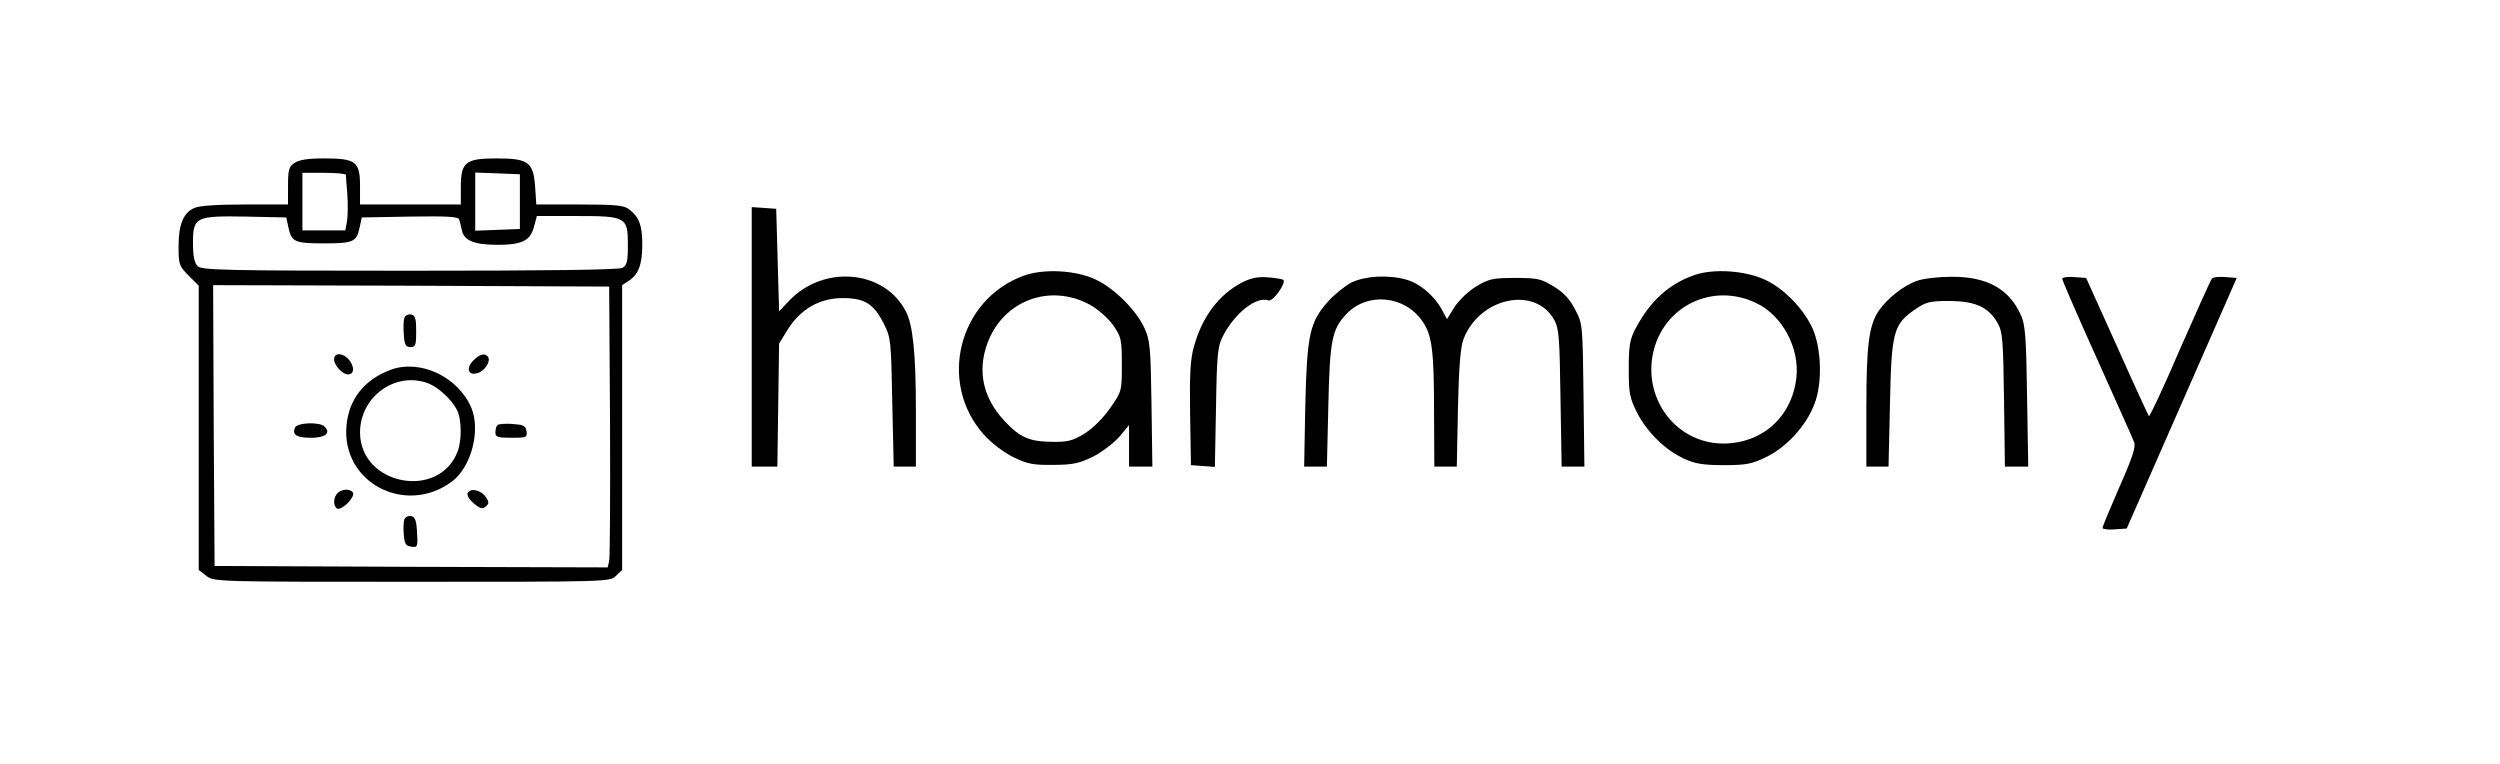
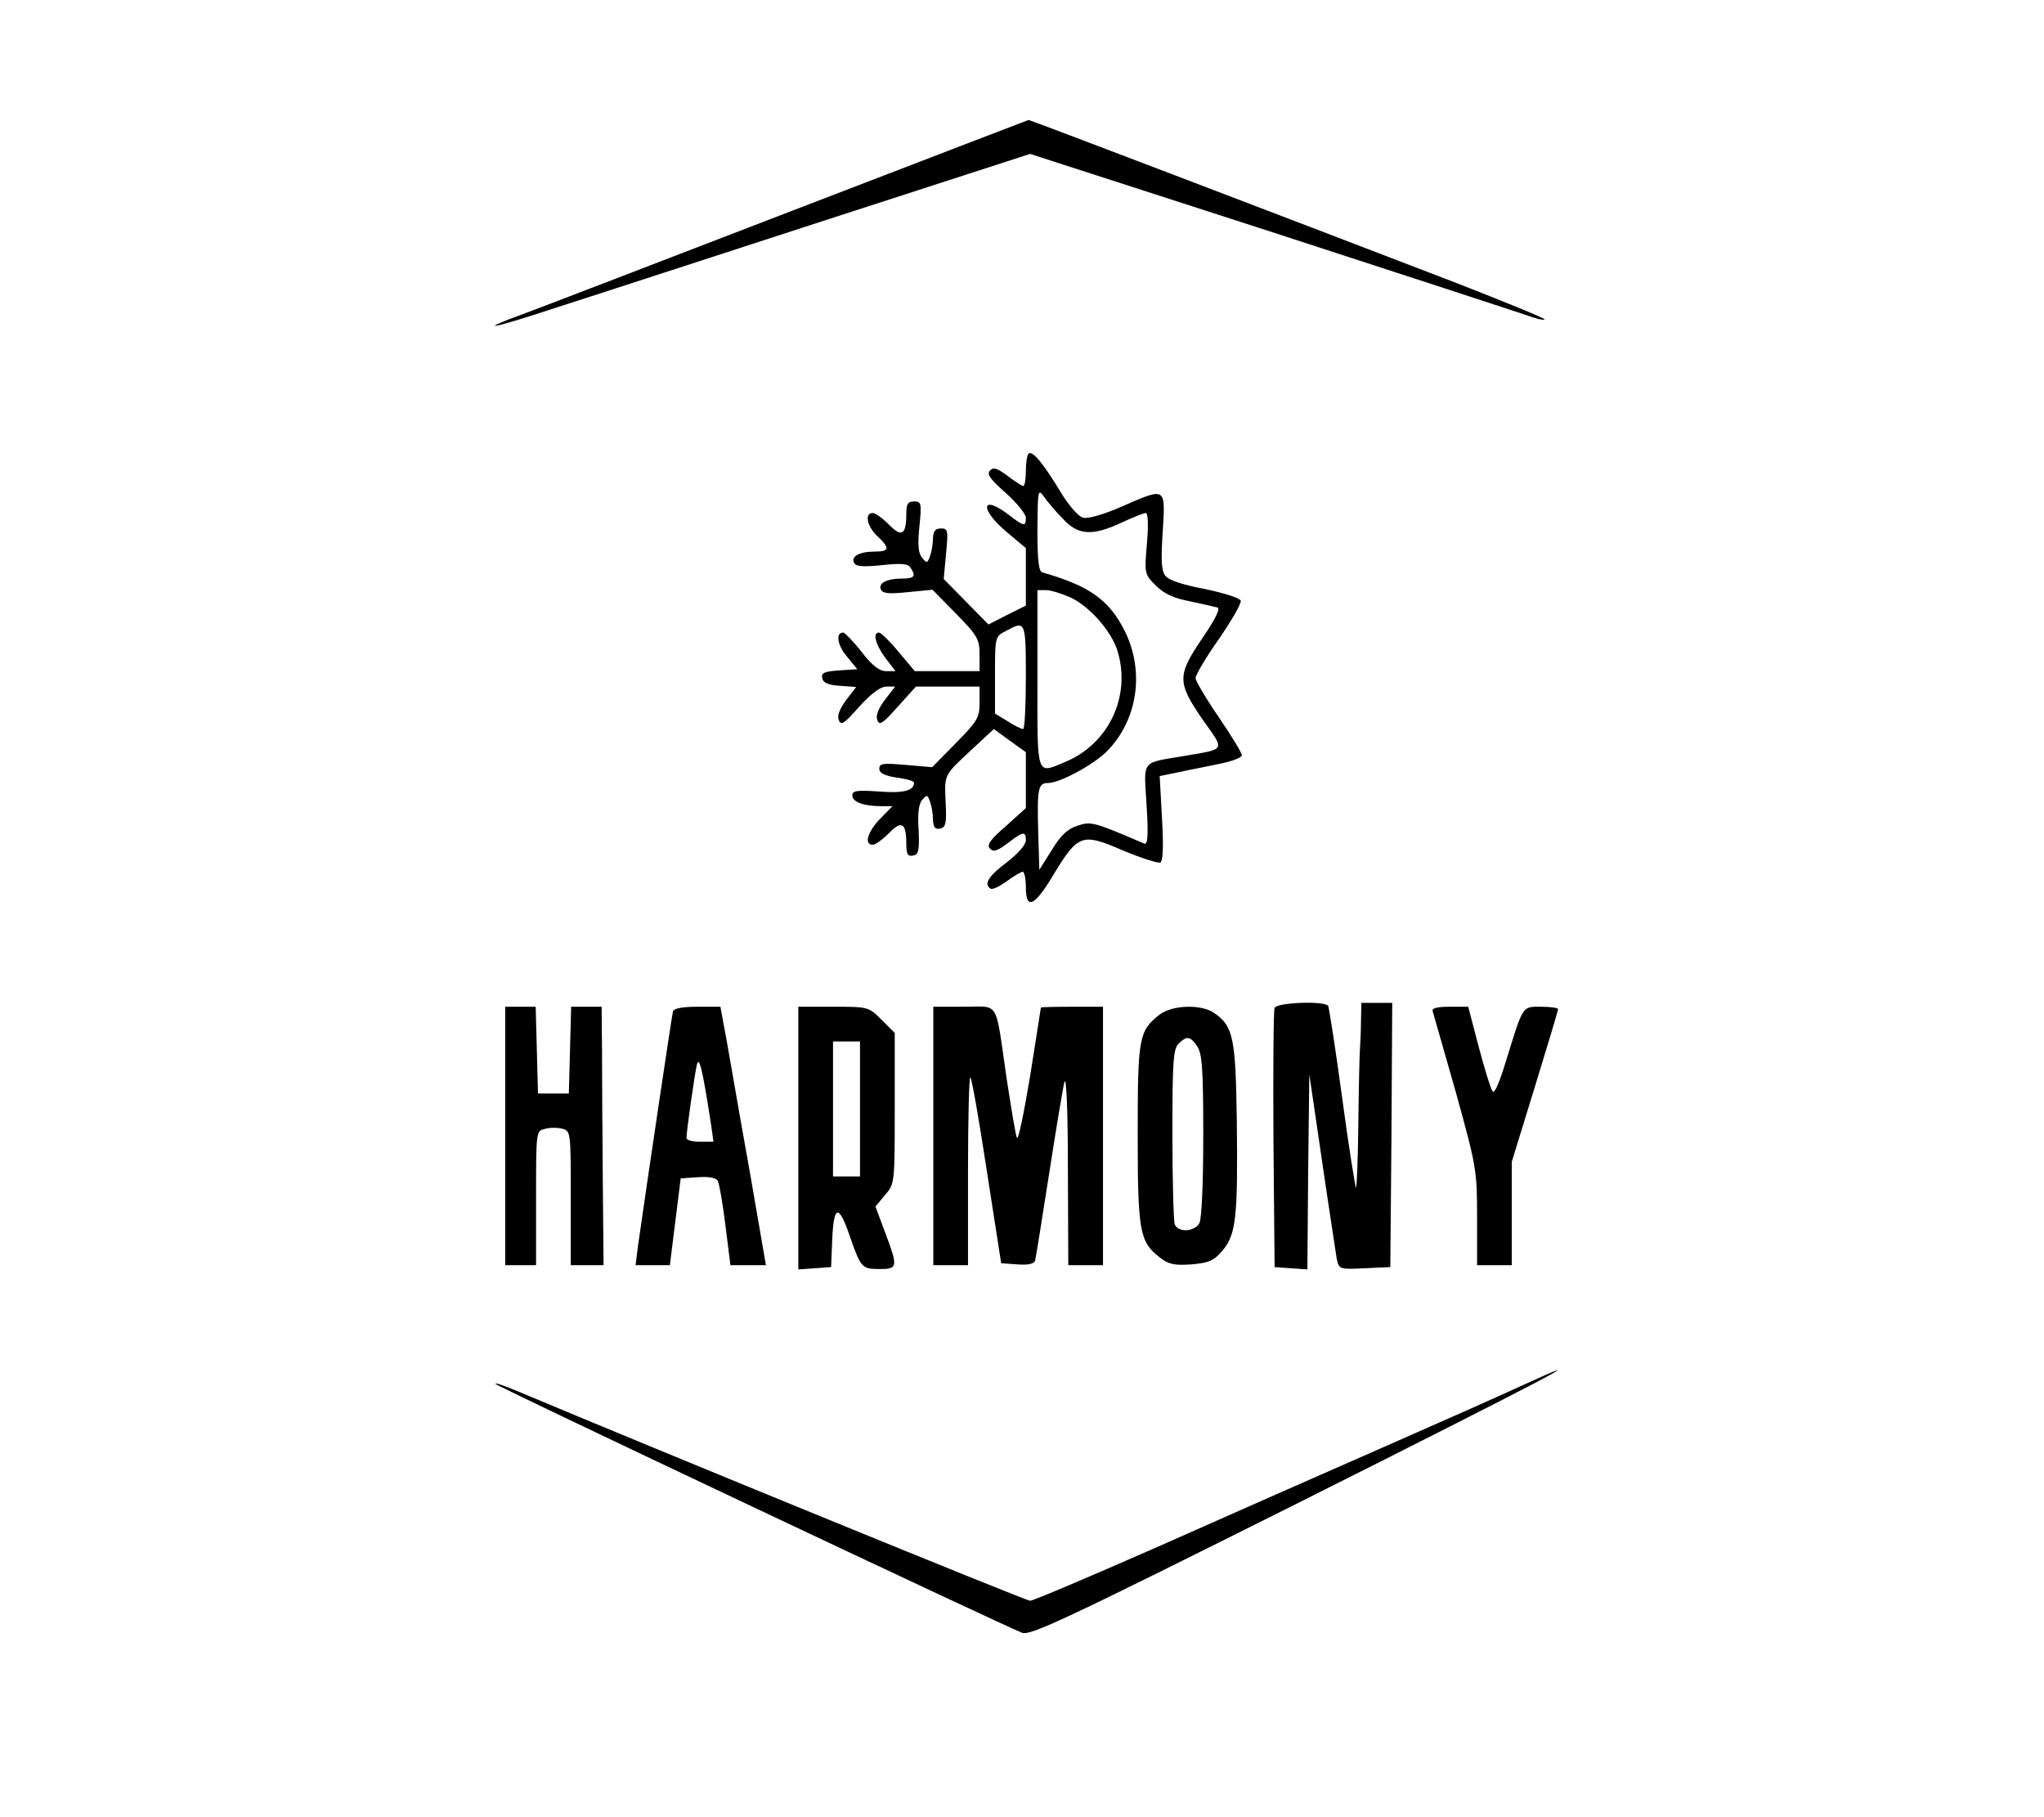
- <svg xmlns="http://www.w3.org/2000/svg" version="1.0" width="868pt" height="265pt" viewBox="0 0 868 265" preserveAspectRatio="xMidYMid meet">
-   <g transform="translate(0,265) scale(0.1,-0.1)" fill="#000000" stroke="none">
-     <path d="M1022 2084 c-19 -13 -22 -24 -22 -80 l0 -64 -150 0 c-94 0 -159 -4 -175 -12 -39 -17 -55 -58 -55 -134 0 -62 2 -68 35 -101 l35 -35 0 -493 0 -494 26 -20 c26 -21 34 -21 713 -21 678 0 688 0 709 20 l22 21 0 494 0 495 23 15 c34 22 47 57 47 126 0 65 -10 94 -44 121 -18 15 -44 18 -172 18 l-152 0 -4 61 c-6 86 -23 99 -134 99 -108 0 -124 -13 -124 -100 l0 -60 -175 0 -175 0 0 64 c0 85 -14 96 -125 96 -57 0 -87 -5 -103 -16z m179 -41 c0 -5 2 -35 5 -68 2 -33 2 -75 -1 -92 l-6 -33 -74 0 -75 0 0 100 0 100 75 0 c41 0 75 -3 76 -7z m604 -93 l0 -95 -77 -3 -78 -3 0 101 0 101 78 -3 77 -3 0 -95z m-804 -88 c11 -52 21 -57 124 -57 103 0 113 5 124 57 l7 33 167 3 c129 2 168 0 171 -10 3 -7 7 -25 10 -39 8 -35 44 -49 124 -49 85 0 114 15 126 63 l10 37 136 0 c174 0 180 -3 180 -100 0 -58 -3 -71 -19 -80 -13 -7 -262 -10 -740 -10 -641 0 -721 2 -735 16 -11 11 -16 35 -16 79 0 92 8 96 185 93 l139 -3 7 -33z m1117 -672 c1 -256 0 -475 -3 -488 l-5 -22 -683 2 -682 3 -3 488 -2 487 687 -2 688 -3 3 -465z" />
-     <path d="M1404 1547 c-3 -8 -4 -34 -2 -58 2 -36 7 -44 23 -44 18 0 20 7 20 55 0 44 -3 55 -18 58 -9 2 -20 -3 -23 -11z" />
-     <path d="M1160 1402 c0 -20 29 -52 48 -52 20 0 24 21 8 45 -20 30 -56 34 -56 7z" />
-     <path d="M1642 1397 c-25 -27 -16 -53 17 -42 24 7 45 40 36 55 -10 16 -30 11 -53 -13z" />
-     <path d="M1356 1366 c-91 -34 -145 -102 -153 -194 -18 -197 204 -314 366 -194 67 50 100 176 68 255 -46 109 -178 171 -281 133z m131 -47 c34 -13 80 -55 99 -91 17 -32 18 -105 3 -145 -64 -170 -338 -118 -339 65 0 125 123 214 237 171z" />
-     <path d="M1024 1165 c-10 -25 6 -35 56 -35 49 0 70 16 47 39 -17 17 -96 14 -103 -4z" />
-     <path d="M1727 1174 c-4 -4 -7 -16 -7 -26 0 -15 8 -18 56 -18 52 0 55 1 52 23 -3 19 -10 22 -48 25 -25 2 -49 0 -53 -4z" />
-     <path d="M1172 938 c-15 -15 -16 -45 -1 -54 6 -3 22 5 36 19 14 14 22 30 19 36 -9 15 -39 14 -54 -1z" />
-     <path d="M1624 939 c-4 -8 4 -22 20 -36 22 -19 31 -21 42 -12 12 10 13 15 1 33 -16 24 -52 33 -63 15z" />
-     <path d="M1404 847 c-3 -8 -4 -32 -2 -53 2 -32 7 -40 26 -42 22 -3 23 -1 20 50 -2 41 -7 54 -21 56 -9 2 -20 -3 -23 -11z" />
-     <path d="M2610 1481 l0 -451 44 0 45 0 3 213 3 214 30 49 c45 71 110 109 191 109 77 0 108 -20 143 -90 24 -46 25 -60 29 -272 l5 -223 38 0 39 0 0 193 c0 197 -10 299 -35 346 -74 144 -285 163 -405 37 l-35 -37 -5 178 -5 178 -42 3 -43 3 0 -450z" />
-     <path d="M3555 1693 c-227 -82 -300 -372 -139 -552 26 -29 69 -62 102 -78 49 -24 69 -28 138 -27 68 0 91 5 138 28 30 15 71 46 91 68 l35 42 0 -72 0 -72 41 0 40 0 -3 218 c-3 198 -5 221 -25 264 -28 61 -104 137 -168 167 -68 33 -181 39 -250 14z m229 -101 c27 -15 63 -46 80 -70 29 -42 31 -49 31 -137 0 -92 0 -94 -40 -151 -25 -36 -59 -70 -89 -89 -43 -26 -58 -30 -116 -29 -76 1 -110 16 -161 71 -76 80 -97 175 -60 273 55 147 217 207 355 132z" />
-     <path d="M5880 1694 c-87 -31 -151 -90 -201 -184 -20 -38 -24 -59 -24 -140 0 -85 3 -101 29 -153 35 -68 98 -130 164 -160 37 -17 66 -22 137 -22 78 0 97 4 147 28 72 35 140 110 168 185 28 72 24 193 -7 262 -30 66 -96 135 -159 166 -71 35 -185 43 -254 18z m217 -96 c91 -42 152 -157 140 -260 -16 -136 -118 -227 -253 -228 -161 0 -278 150 -245 312 34 164 206 249 358 176z" />
-     <path d="M4314 1670 c-80 -41 -139 -117 -168 -221 -13 -44 -16 -94 -14 -235 l3 -179 41 -3 42 -3 4 208 c3 188 6 212 25 248 42 80 116 137 157 122 15 -6 62 60 52 71 -3 3 -27 7 -53 9 -35 3 -59 -2 -89 -17z" />
-     <path d="M4692 1669 c-23 -12 -60 -42 -82 -67 -63 -71 -72 -115 -78 -359 l-4 -213 40 0 39 0 5 213 c5 226 13 263 61 315 73 79 204 67 266 -24 33 -48 40 -99 40 -316 l1 -188 39 0 39 0 4 203 c3 140 9 213 19 239 56 146 250 187 316 66 16 -29 18 -65 21 -270 l4 -238 39 0 40 0 -3 248 c-3 243 -3 249 -29 297 -18 35 -39 59 -74 80 -44 27 -56 30 -134 30 -77 0 -91 -3 -135 -29 -28 -17 -60 -48 -76 -72 l-26 -42 -19 35 c-26 47 -77 90 -122 102 -63 18 -143 13 -191 -10z" />
-     <path d="M6656 1675 c-47 -16 -103 -61 -133 -104 -34 -51 -43 -118 -43 -336 l0 -205 39 0 38 0 5 218 c5 250 12 275 86 327 40 27 51 30 121 30 89 -1 133 -20 166 -75 18 -32 20 -55 23 -267 l3 -233 40 0 41 0 -4 243 c-3 205 -6 248 -21 282 -41 92 -118 135 -242 134 -44 0 -97 -6 -119 -14z" />
-     <path d="M7160 1682 c0 -5 54 -130 121 -278 66 -148 125 -278 129 -290 6 -15 -7 -55 -51 -154 -32 -74 -59 -138 -59 -143 0 -4 19 -7 42 -5 l42 3 191 435 191 435 -39 3 c-22 2 -43 0 -47 -5 -4 -4 -54 -115 -111 -245 -56 -131 -105 -235 -108 -233 -2 3 -53 112 -111 243 l-107 237 -41 3 c-23 2 -42 -1 -42 -6z" />
+ <svg xmlns="http://www.w3.org/2000/svg" version="1.0" width="530pt" height="471pt" viewBox="0 0 530 471" preserveAspectRatio="xMidYMid meet">
+   <g transform="translate(0,471) scale(0.1,-0.1)" fill="#000000" stroke="none">
+     <path d="M2055 4164 c-335 -129 -647 -249 -693 -266 -137 -50 -87 -41 88 17 91 29 403 131 693 225 l528 171 622 -201 c342 -111 641 -209 665 -217 23 -9 45 -14 47 -11 3 2 -102 45 -233 96 -461 177 -1103 422 -1105 421 -1 0 -276 -106 -612 -235z" />
+     <path d="M2667 3534 c-4 -4 -7 -25 -7 -46 0 -21 -3 -38 -7 -38 -3 0 -22 12 -40 26 -27 20 -37 24 -46 14 -9 -9 0 -22 41 -58 29 -26 52 -55 52 -64 0 -24 -5 -23 -44 7 -72 55 -77 16 -6 -44 l50 -42 0 -74 0 -75 -48 -24 -49 -25 -58 59 -58 59 6 65 c6 61 5 66 -13 66 -15 0 -20 -7 -21 -27 0 -16 -4 -36 -8 -46 -6 -17 -8 -18 -20 -3 -10 12 -12 34 -7 81 6 61 5 65 -14 65 -16 0 -20 -7 -20 -32 0 -55 -12 -62 -45 -28 -16 16 -35 30 -42 30 -22 0 -15 -35 12 -60 33 -31 32 -40 -7 -40 -40 0 -63 -13 -53 -30 5 -9 26 -10 73 -5 49 5 67 4 73 -7 15 -22 10 -28 -23 -28 -40 0 -63 -13 -53 -30 5 -9 25 -10 70 -5 l63 6 61 -62 c56 -57 61 -67 61 -106 l0 -43 -84 0 -84 0 -42 50 c-23 28 -46 50 -51 50 -17 0 -9 -31 17 -66 l26 -34 -24 0 c-18 0 -36 14 -64 50 -21 27 -43 49 -47 50 -21 1 -16 -33 9 -62 l27 -33 -47 -3 c-38 -3 -47 -6 -44 -20 2 -12 15 -18 46 -20 l42 -3 -26 -34 c-17 -23 -24 -41 -19 -52 6 -15 14 -9 53 35 31 34 55 52 70 52 l23 0 -27 -35 c-17 -23 -24 -41 -19 -52 5 -15 14 -9 53 35 l47 52 83 0 82 0 0 -42 c0 -39 -6 -48 -62 -105 l-61 -62 -69 6 c-58 5 -68 4 -68 -10 0 -11 13 -18 45 -23 25 -3 45 -9 45 -13 0 -21 -27 -28 -91 -23 -57 4 -69 2 -69 -10 0 -17 29 -28 74 -28 l30 0 -32 -33 c-33 -34 -42 -67 -19 -67 7 0 26 14 42 30 33 34 45 27 45 -28 0 -27 4 -33 18 -30 14 3 16 13 14 66 -3 41 0 68 9 78 12 14 14 14 20 -3 4 -10 8 -31 8 -46 1 -22 5 -28 19 -25 14 3 17 13 14 68 -3 74 -6 68 69 138 l56 52 41 -30 42 -30 0 -73 0 -72 -52 -47 c-41 -35 -50 -49 -41 -58 9 -10 19 -6 46 14 40 31 47 32 47 7 0 -11 -21 -35 -50 -57 -48 -36 -60 -57 -41 -68 4 -3 23 6 41 19 19 14 38 25 42 25 4 0 8 -18 8 -40 0 -60 22 -51 72 33 64 105 74 108 180 62 48 -20 92 -34 97 -31 7 5 8 45 4 115 l-6 109 49 10 c27 6 75 15 107 22 31 6 57 16 57 22 0 6 -27 51 -60 99 -33 48 -60 94 -60 101 0 8 27 54 61 102 33 48 59 93 56 99 -3 7 -45 20 -93 30 -58 11 -94 23 -102 34 -11 14 -12 41 -7 116 7 116 9 114 -108 63 -46 -20 -87 -32 -99 -28 -12 3 -37 32 -57 65 -46 76 -74 110 -84 101z m90 -170 c39 -42 76 -44 151 -9 30 14 58 25 63 25 6 0 7 -33 3 -79 -7 -79 -6 -80 23 -109 21 -21 46 -33 89 -41 32 -7 64 -14 71 -16 8 -3 -7 -32 -39 -79 -66 -97 -66 -115 0 -211 59 -83 62 -76 -48 -95 -113 -19 -104 -8 -97 -127 5 -79 3 -104 -6 -100 -133 57 -138 58 -174 46 -25 -8 -43 -25 -66 -63 l-32 -51 -3 99 c-3 112 0 126 25 126 31 0 116 46 152 81 80 80 100 206 48 312 -41 82 -92 118 -214 153 -10 2 -13 33 -13 111 1 105 1 107 18 84 9 -13 31 -39 49 -57z m19 -203 c49 -23 107 -88 122 -140 35 -116 -23 -239 -135 -286 -77 -32 -73 -43 -73 215 l0 230 23 0 c12 0 40 -9 63 -19z m-116 -206 c0 -74 -3 -135 -7 -135 -5 0 -23 9 -40 20 l-33 20 0 100 c0 98 0 100 28 114 51 28 52 27 52 -119z" />
+     <path d="M3305 2097 c-3 -6 -4 -161 -3 -342 l3 -330 42 -3 43 -3 2 253 3 253 33 -225 c18 -124 36 -238 38 -253 6 -28 7 -28 72 -25 l67 3 3 343 2 342 -40 0 -40 0 -1 -47 c0 -27 -2 -61 -3 -78 -1 -16 -3 -104 -4 -194 -1 -90 -4 -162 -6 -160 -2 2 -19 107 -36 234 -17 126 -34 233 -36 237 -9 14 -134 9 -139 -5z" />
+     <path d="M1310 1765 l0 -335 40 0 40 0 0 174 c0 171 0 174 22 179 12 4 33 4 45 1 23 -6 23 -7 23 -180 l0 -174 43 0 42 0 -2 223 c-1 122 -2 273 -2 335 l-1 112 -40 0 -39 0 -3 -112 -3 -113 -40 0 -40 0 -3 113 -3 112 -39 0 -40 0 0 -335z" />
+     <path d="M1745 2088 c-3 -11 -66 -435 -91 -610 l-6 -48 44 0 45 0 14 113 14 112 44 3 c28 2 47 -1 52 -9 4 -7 13 -59 20 -116 l13 -103 46 0 46 0 -42 243 c-24 133 -50 284 -59 335 l-17 92 -59 0 c-39 0 -61 -4 -64 -12z m99 -295 l6 -43 -35 0 c-19 0 -35 4 -35 10 0 17 21 164 27 190 6 24 15 -14 37 -157z" />
+     <path d="M2070 1759 l0 -340 43 3 42 3 3 73 c4 89 17 91 46 6 28 -81 31 -84 77 -84 47 0 48 5 14 95 l-25 67 25 30 c25 29 25 31 25 225 l0 195 -34 34 c-34 34 -35 34 -125 34 l-91 0 0 -341z m160 76 l0 -175 -35 0 -35 0 0 175 0 175 35 0 35 0 0 -175z" />
+     <path d="M2420 1765 l0 -335 45 0 45 0 0 247 c0 135 3 244 6 240 4 -3 23 -113 43 -244 l37 -238 42 -3 c28 -2 43 1 46 10 2 7 18 108 36 223 18 116 36 224 40 240 5 17 9 -75 9 -222 l1 -253 45 0 45 0 0 335 0 335 -80 0 c-44 0 -80 -1 -81 -2 0 -2 -13 -82 -28 -178 -16 -96 -31 -168 -34 -160 -4 8 -15 78 -27 155 -30 206 -17 185 -110 185 l-80 0 0 -335z" />
+     <path d="M3006 2079 c-53 -42 -56 -59 -56 -309 0 -252 5 -279 56 -319 24 -19 38 -22 83 -19 47 4 59 10 82 37 34 42 39 85 36 336 -3 214 -9 245 -59 279 -33 23 -109 21 -142 -5z m98 -81 c13 -19 16 -58 16 -231 0 -124 -4 -216 -10 -228 -13 -23 -55 -25 -64 -3 -3 9 -6 114 -6 234 0 185 2 221 16 234 21 21 30 20 48 -6z" />
+     <path d="M3715 2088 c2 -7 29 -102 60 -210 53 -192 55 -201 55 -323 l0 -125 45 0 45 0 0 134 0 134 60 195 c33 107 60 197 60 201 0 3 -20 6 -44 6 -50 0 -46 5 -92 -144 -17 -55 -29 -83 -34 -75 -5 7 -21 59 -36 116 l-27 103 -48 0 c-34 0 -47 -4 -44 -12z" />
+     <path d="M3940 1115 c-52 -24 -214 -96 -360 -160 -146 -64 -407 -179 -580 -256 -173 -76 -321 -139 -329 -139 -11 0 -979 396 -1326 542 -38 16 -65 25 -60 20 9 -9 1307 -622 1365 -645 22 -8 107 32 715 336 644 323 804 407 575 302z" />
  </g>
</svg>
